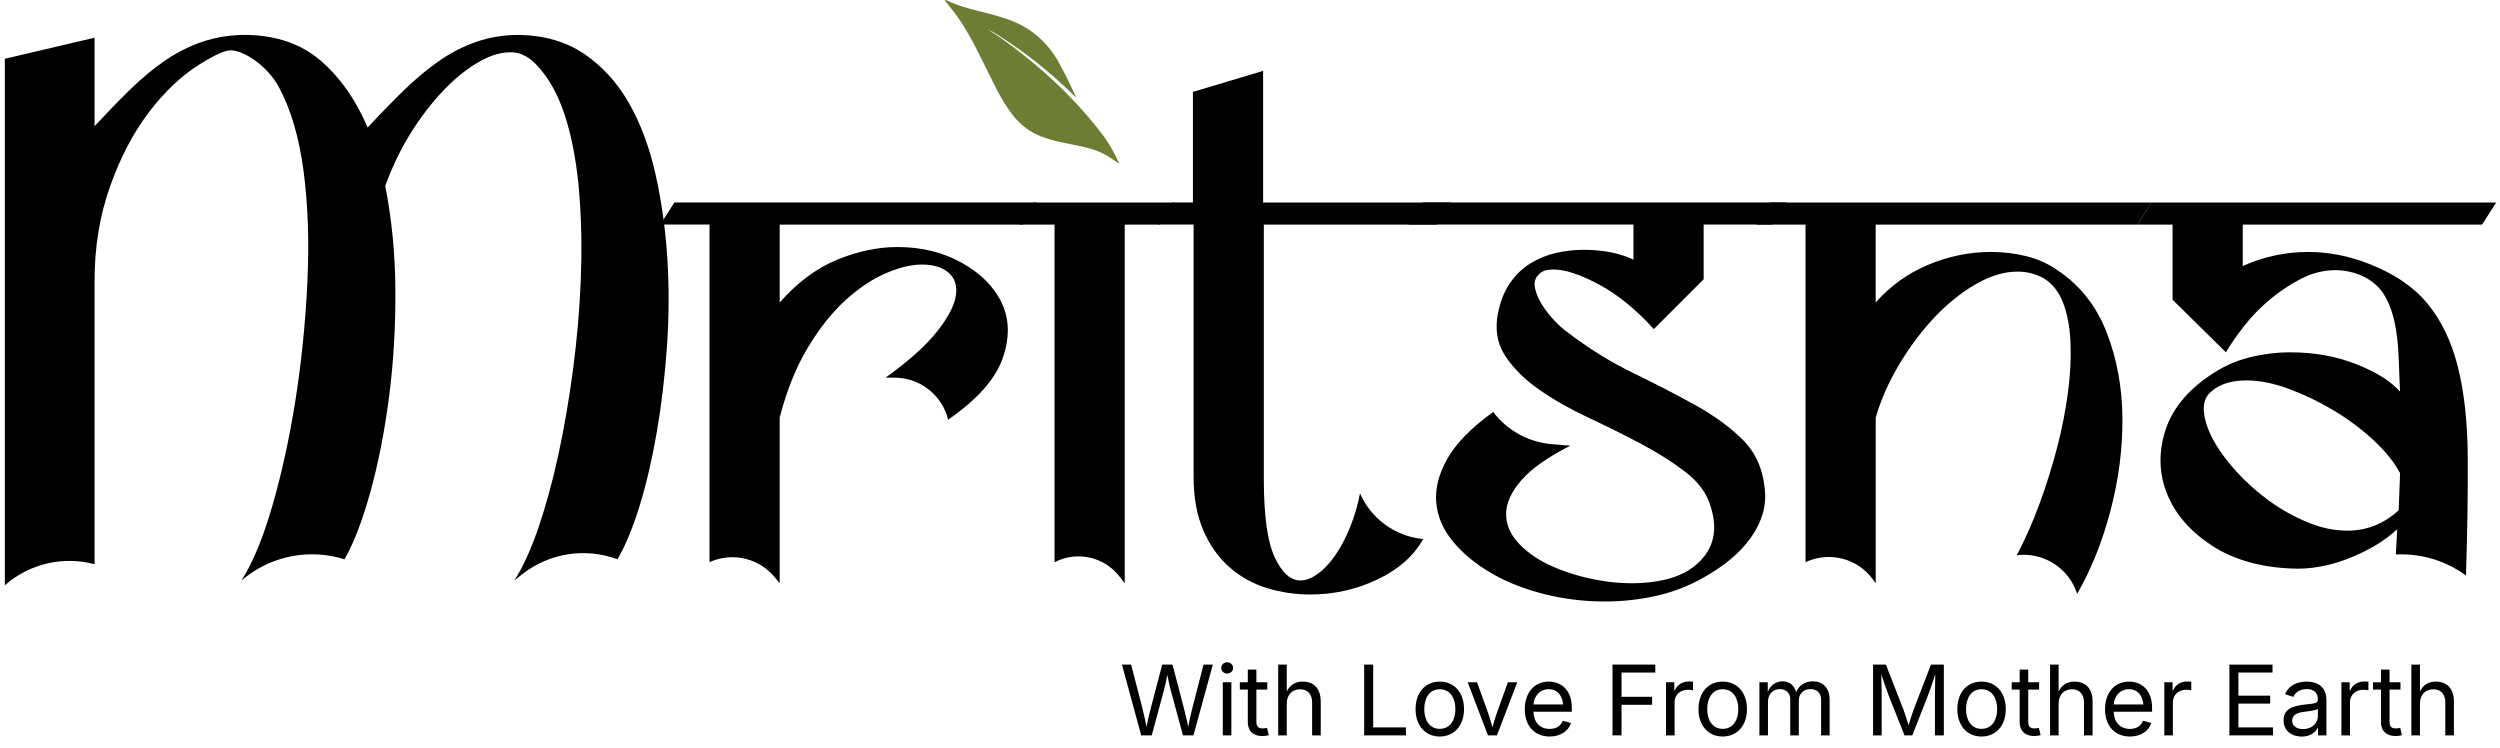
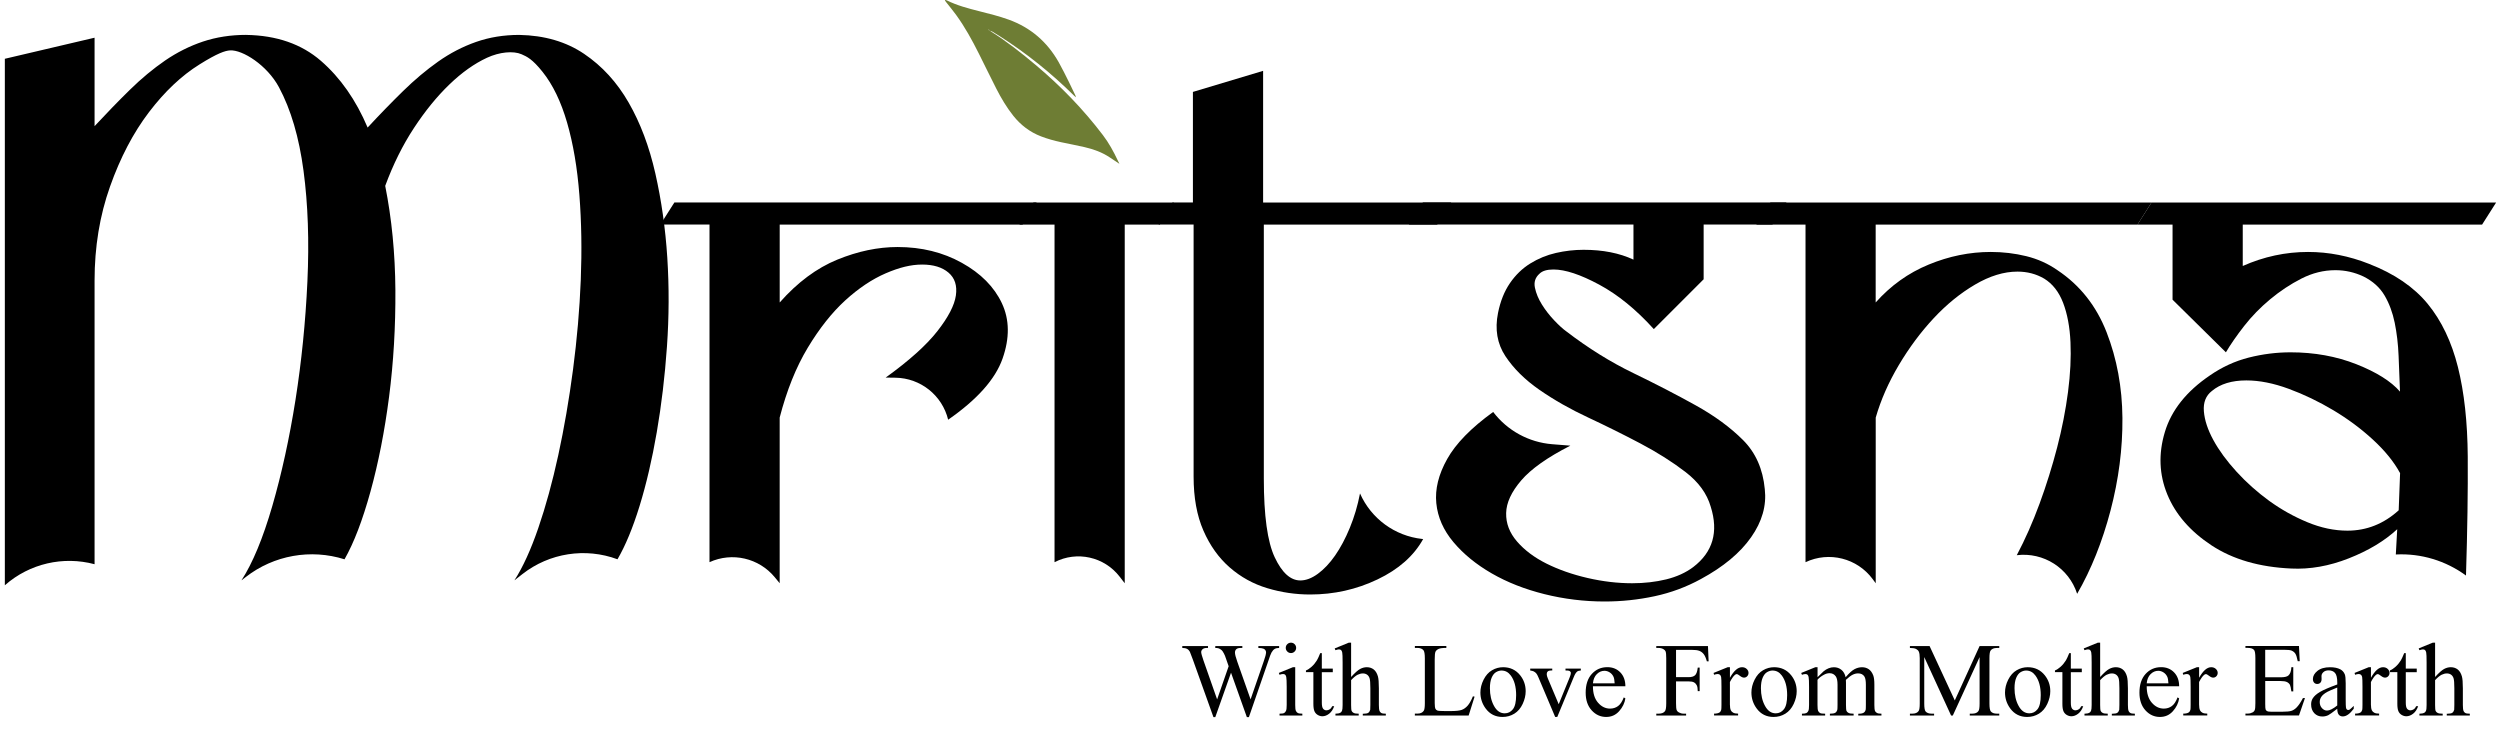
<svg xmlns="http://www.w3.org/2000/svg" id="fainal" viewBox="0 0 1053.45 315.06">
  <defs>
    <style>
      .cls-1 {
-         letter-spacing: .02em;
-       }
- 
-       .cls-2 {
-         letter-spacing: -.02em;
-       }
- 
-       .cls-3 {
        fill: #6e7d34;
-       }
- 
-       .cls-4 {
-         letter-spacing: -.03em;
-       }
- 
-       .cls-5 {
-         font-family: Inter-Regular, Inter;
-         font-size: 41px;
-         font-variation-settings: 'opsz' 14, 'wght' 400;
-       }
- 
-       .cls-6 {
-         letter-spacing: -.02em;
      }
    </style>
  </defs>
  <g>
    <path d="M103.74,14.71c12.81.2,23.32,3.84,31.5,10.94,8.18,7.1,14.74,16.47,19.67,28.1,5.12-5.52,10.11-10.65,14.94-15.38,4.83-4.73,9.76-8.87,14.78-12.42,5.03-3.55,10.35-6.31,15.97-8.28,5.62-1.97,11.69-2.96,18.19-2.96,10.64.2,19.76,2.86,27.35,7.99s13.86,11.98,18.78,20.56c4.93,8.58,8.68,18.54,11.24,29.88,2.56,11.34,4.24,23.17,5.03,35.49.78,12.33.74,24.8-.15,37.42-.88,12.62-2.32,24.66-4.29,36.09-1.97,11.44-4.39,21.79-7.24,31.05-2.86,9.27-5.97,16.76-9.31,22.48h0c-13.52-5.02-28.68-2.66-40.04,6.22l-3.39,2.65c3.55-5.52,6.91-12.87,10.06-22.04,3.15-9.17,5.96-19.42,8.43-30.76,2.46-11.34,4.54-23.37,6.21-36.08,1.67-12.72,2.76-25.29,3.26-37.71.49-12.43.3-24.35-.59-35.79-.88-11.44-2.61-21.59-5.17-30.46-2.57-8.87-6.02-16.02-10.36-21.44-4.34-5.42-6.54-6.38-8.82-7.39-3.44-1.52-9.27-.99-14.59,1.47-5.32,2.47-10.61,6.21-15.82,11.24-5.23,5.03-10.21,11.14-14.94,18.34-4.73,7.2-8.78,15.34-12.12,24.4,2.75,13.8,4.18,28.45,4.29,43.93.09,15.48-.79,30.46-2.66,44.96-1.88,14.49-4.49,27.81-7.84,39.93-3.35,12.13-7,21.64-10.94,28.54h0c-14.23-4.49-29.76-1.72-41.55,7.42l-1.88,1.46c4.73-7.29,9.06-17.75,13.01-31.36,3.94-13.6,7.2-28.49,9.76-44.66,2.55-16.17,4.23-32.79,5.02-49.84.79-17.05.25-32.64-1.63-46.74-1.88-14.1-5.32-25.83-10.35-35.2-5.03-9.36-15.4-15.82-20.56-15.53-2.14.12-5.33,1.18-12.92,5.92-7.59,4.73-14.69,11.44-21.29,20.11-6.61,8.68-12.09,19.13-16.42,31.36-4.34,12.22-6.51,25.43-6.51,39.63v119.5h0c-13.24-3.54-27.38-.26-37.69,8.77l-.12.1V24.77l37.81-8.88v37.27c5.13-5.52,10.11-10.65,14.94-15.38,4.83-4.74,9.76-8.82,14.78-12.28,5.03-3.44,10.36-6.11,15.97-7.99,5.62-1.87,11.69-2.81,18.19-2.81" />
    <path d="M436.81,85.33l-5.92,9.3h-102.34v32.83c7.49-8.48,15.57-14.49,24.26-18.05,8.68-3.55,17.16-5.32,25.43-5.32,10.06,0,19.08,2.22,27.06,6.66,7.99,4.44,13.61,10.11,16.86,17,3.25,6.91,3.35,14.69.29,23.37-3.06,8.68-10.7,17.25-22.92,25.74h0c-2.5-10.27-11.62-17.54-22.18-17.7l-4.14-.06c9.85-7.1,17.1-13.6,21.75-19.52,4.63-5.91,7.24-10.94,7.83-15.08.59-4.14-.44-7.34-3.11-9.62-2.66-2.26-6.36-3.4-11.1-3.4s-9.66,1.23-15.38,3.7c-5.72,2.47-11.39,6.26-17.01,11.38-5.62,5.13-10.89,11.79-15.82,19.97-4.93,8.18-8.87,18-11.83,29.43v69.8l-2.06-2.51c-6.67-8.11-17.96-10.72-27.51-6.36h0s0-142.27,0-142.27h-20.71l5.91-9.3h152.63Z" />
    <path d="M494.64,85.33l-5.92,9.3h-14.78v151.14l-2.15-2.78c-6.47-8.39-18.02-10.96-27.43-6.09h0s0-142.27,0-142.27h-14.79l5.92-9.3h59.15Z" />
    <path d="M502.67,85.33v-46.6l29.58-8.88v55.48h79.27l-5.91,9.3h-73.06v107.08c0,15.57,1.53,26.62,4.59,33.12,3.06,6.51,6.66,9.76,10.8,9.76,2.36,0,4.83-.94,7.39-2.81,2.56-1.88,4.98-4.43,7.25-7.69,2.26-3.25,4.34-7.14,6.21-11.68,1.87-4.54,3.3-9.36,4.29-14.49h0c4.68,10.61,14.66,17.92,26.18,19.18l.43.05c-3.94,7.1-10.35,12.76-19.23,17-8.87,4.24-18.33,6.36-28.39,6.36-6.12,0-12.13-.88-18.05-2.66-5.91-1.77-11.19-4.69-15.83-8.73-4.63-4.04-8.33-9.21-11.09-15.53-2.76-6.31-4.14-13.9-4.14-22.78v-106.19h-14.78l5.91-9.3h8.58Z" />
    <path d="M696.91,138.7c-7.5-8.29-15.18-14.54-23.07-18.78-7.89-4.24-14.29-6.36-19.22-6.36-2.77,0-4.73.59-5.91,1.78-1.78,1.58-2.42,3.55-1.92,5.91.49,2.37,1.48,4.74,2.96,7.1,1.47,2.36,3.2,4.58,5.17,6.65,1.97,2.07,3.64,3.6,5.03,4.59,9.26,7.1,18.68,12.97,28.24,17.59,9.56,4.64,18.34,9.17,26.32,13.61,7.99,4.43,14.64,9.31,19.97,14.64,5.32,5.32,8.38,12.23,9.17,20.7.78,6.9-1.13,13.66-5.77,20.26-4.63,6.61-11.68,12.47-21.15,17.6-6.11,3.35-12.62,5.77-19.52,7.25-6.9,1.48-13.9,2.22-21,2.22-8.68,0-17.16-1.04-25.44-3.11-8.28-2.07-15.68-4.98-22.18-8.73-6.51-3.75-11.88-8.13-16.12-13.16-4.24-5.03-6.65-10.5-7.24-16.42-.59-5.91.93-12.12,4.59-18.63,3.64-6.51,10.1-13.12,19.37-19.82h0c5.98,7.86,15.02,12.8,24.86,13.59l7.67.61c-9.67,4.93-16.57,9.81-20.71,14.65-4.14,4.83-6.26,9.41-6.35,13.75-.1,4.34,1.42,8.33,4.58,11.98,3.15,3.65,7.29,6.76,12.42,9.32,5.13,2.56,10.9,4.58,17.3,6.06,6.41,1.48,12.67,2.22,18.78,2.22,5.12,0,9.91-.55,14.35-1.63,4.43-1.09,8.23-2.81,11.39-5.18,8.28-6.31,10.74-14.79,7.39-25.44-1.59-5.52-5.13-10.4-10.65-14.64-5.52-4.24-11.83-8.23-18.93-11.98-7.1-3.75-14.45-7.4-22.04-10.95-7.6-3.55-14.45-7.44-20.56-11.68-6.11-4.24-10.9-8.98-14.35-14.2-3.45-5.22-4.49-11.29-3.11-18.19.99-4.92,2.66-9.12,5.03-12.57,2.36-3.44,5.22-6.21,8.58-8.29,3.35-2.07,6.95-3.55,10.79-4.43,3.84-.88,7.74-1.33,11.68-1.33,8.09,0,15.09,1.38,21,4.14v-14.79h-94.65l5.92-9.3h153.21l-5.92,9.3h-28.99v23.07l-21,21Z" />
    <path d="M906.62,85.33l-5.92,9.3h-110.33v32.83c6.31-7.1,13.75-12.43,22.33-15.97,8.58-3.55,17.3-5.32,26.18-5.32,5.13,0,10.11.59,14.94,1.77,4.83,1.19,9.21,3.16,13.16,5.92,9.47,6.31,16.37,15.04,20.71,26.18,4.33,11.14,6.55,23.17,6.66,36.08.1,12.92-1.58,25.94-5.03,39.05-3.45,13.11-8.13,24.79-14.05,35.05l-.02-.05c-3.49-10.8-14.15-17.6-25.42-16.22h0c3.55-6.7,6.75-13.95,9.61-21.74,2.86-7.79,5.32-15.68,7.4-23.66,2.07-7.99,3.59-15.78,4.58-23.37.99-7.59,1.33-14.6,1.04-21-.29-6.41-1.33-11.93-3.1-16.57-1.78-4.63-4.44-8.03-7.99-10.21-3.36-1.96-7.1-2.95-11.24-2.95-5.72,0-11.69,1.83-17.89,5.47-6.22,3.65-12.03,8.38-17.45,14.2-5.43,5.82-10.3,12.38-14.64,19.67-4.34,7.3-7.6,14.69-9.76,22.18v69.8l-1.28-1.74c-6.52-8.83-18.37-11.82-28.3-7.13h0s0-142.27,0-142.27h-20.71l5.92-9.3h160.61Z" />
    <path d="M1010.14,223c-5.32,4.93-12.13,9.02-20.41,12.28-8.28,3.26-16.37,4.68-24.25,4.29-13.41-.6-24.6-3.85-33.58-9.76-8.97-5.92-15.18-13.06-18.63-21.44-3.45-8.39-3.8-17.16-1.04-26.33,2.76-9.17,9.07-17.11,18.93-23.81,5.12-3.55,10.59-6.07,16.41-7.55,5.82-1.47,11.69-2.22,17.6-2.22,10.06,0,19.33,1.68,27.8,5.03,8.47,3.35,14.59,7.2,18.34,11.53-.2-5.12-.4-10.15-.59-15.09-.2-4.93-.75-9.56-1.63-13.9-.89-4.33-2.32-8.18-4.29-11.53-1.97-3.35-4.93-6.02-8.88-7.99-3.74-1.77-7.69-2.66-11.83-2.66-4.92,0-9.71,1.18-14.34,3.55-4.63,2.36-9.02,5.28-13.17,8.73-4.14,3.45-7.79,7.2-10.94,11.24-3.15,4.04-5.72,7.74-7.69,11.09l-22.48-22.18v-31.65h-14.79l5.92-9.3h145.22l-5.91,9.3h-100.86v17.45c8.87-3.94,18.04-5.91,27.51-5.91,8.67,0,17.25,1.67,25.74,5.03,10.65,4.14,18.88,9.76,24.7,16.86,5.81,7.1,10.05,15.97,12.72,26.62,2.66,10.65,4.04,23.22,4.14,37.71.1,14.49-.15,31.21-.74,50.13h0c-8.51-6.25-18.91-9.39-29.45-8.88h-.12s.59-10.64.59-10.64ZM1011.33,199.34c-2.56-4.73-6.36-9.41-11.39-14.05-5.03-4.63-10.6-8.77-16.71-12.42-6.11-3.64-12.37-6.66-18.78-9.02-6.41-2.37-12.38-3.55-17.89-3.55-6.11,0-10.95,1.47-14.49,4.43-2.57,1.98-3.7,4.84-3.4,8.58.3,3.75,1.63,7.79,4,12.13,2.36,4.34,5.62,8.78,9.76,13.32,4.14,4.53,8.73,8.62,13.75,12.28,5.03,3.64,10.4,6.65,16.13,9.02,5.71,2.37,11.33,3.55,16.86,3.55,8.08,0,15.28-2.86,21.59-8.58l.59-15.68Z" />
-     <path class="cls-3" d="M417.26,12.93c.09.11.16.24.27.32,6.7,4.19,12.87,9.08,18.91,14.15,10.5,8.82,20,18.6,28.31,29.54,2.51,3.3,4.48,6.9,6.24,10.64.22.46.45.91.72,1.46-1.41-.94-2.73-1.8-4.03-2.68-3.26-2.19-6.87-3.49-10.66-4.36-3.28-.75-6.6-1.38-9.9-2.08-2.88-.62-5.71-1.4-8.46-2.46-4.7-1.81-8.55-4.75-11.68-8.68-2.82-3.55-5.12-7.43-7.18-11.47-2.5-4.91-4.89-9.86-7.36-14.78-2.81-5.61-5.83-11.11-9.52-16.2-1.31-1.82-2.76-3.54-4.14-5.3-.22-.28-.42-.56-.63-.85.03-.06.07-.12.11-.18.22.04.45.04.64.13,4.37,2.18,9.05,3.4,13.74,4.59,4.16,1.05,8.32,2.08,12.37,3.54,9.29,3.34,16.28,9.4,21.12,17.98,1.52,2.7,2.88,5.5,4.27,8.27.94,1.87,1.82,3.77,2.72,5.65.11.24.21.49.21.83-.23-.21-.47-.42-.7-.64-9.66-9.56-20.19-18-31.65-25.29-.96-.61-1.93-1.19-2.9-1.77-.26-.15-.56-.24-.83-.36-.21-.17-.42-.33-.63-.49-.04.06-.07.13-.11.19.25.09.51.19.76.28" />
+     <path class="cls-1" d="M417.26,12.93c.09.11.16.24.27.32,6.7,4.19,12.87,9.08,18.91,14.15,10.5,8.82,20,18.6,28.31,29.54,2.51,3.3,4.48,6.9,6.24,10.64.22.46.45.91.72,1.46-1.41-.94-2.73-1.8-4.03-2.68-3.26-2.19-6.87-3.49-10.66-4.36-3.28-.75-6.6-1.38-9.9-2.08-2.88-.62-5.71-1.4-8.46-2.46-4.7-1.81-8.55-4.75-11.68-8.68-2.82-3.55-5.12-7.43-7.18-11.47-2.5-4.91-4.89-9.86-7.36-14.78-2.81-5.61-5.83-11.11-9.52-16.2-1.31-1.82-2.76-3.54-4.14-5.3-.22-.28-.42-.56-.63-.85.03-.06.07-.12.11-.18.22.04.45.04.64.13,4.37,2.18,9.05,3.4,13.74,4.59,4.16,1.05,8.32,2.08,12.37,3.54,9.29,3.34,16.28,9.4,21.12,17.98,1.52,2.7,2.88,5.5,4.27,8.27.94,1.87,1.82,3.77,2.72,5.65.11.24.21.49.21.83-.23-.21-.47-.42-.7-.64-9.66-9.56-20.19-18-31.65-25.29-.96-.61-1.93-1.19-2.9-1.77-.26-.15-.56-.24-.83-.36-.21-.17-.42-.33-.63-.49-.04.06-.07.13-.11.19.25.09.51.19.76.28" />
  </g>
-   <text class="cls-5" transform="translate(471.71 309.87)">
-     <tspan x="0" y="0">With L</tspan>
-     <tspan class="cls-6" x="122.7" y="0">ov</tspan>
-     <tspan x="168.72" y="0">e </tspan>
-     <tspan class="cls-4" x="204.16" y="0">F</tspan>
-     <tspan class="cls-2" x="227.16" y="0">r</tspan>
-     <tspan x="241.92" y="0">om Mother Ea</tspan>
-     <tspan class="cls-1" x="511.76" y="0">r</tspan>
-     <tspan x="527.83" y="0">th</tspan>
-   </text>
+   <g>
+     <path d="M539,272.23v.8c-.76,0-1.38.14-1.86.41s-.93.78-1.36,1.53c-.29.5-.74,1.71-1.36,3.61l-8.16,23.6h-.86l-6.67-18.72-6.63,18.72h-.78l-8.7-24.31c-.65-1.81-1.06-2.88-1.23-3.22-.29-.55-.68-.95-1.18-1.22-.5-.27-1.17-.4-2.02-.4v-.8h10.84v.8h-.52c-.76,0-1.35.17-1.75.52s-.6.76-.6,1.25.32,1.66.95,3.48l5.76,16.43,4.86-13.97-.86-2.46-.69-1.96c-.3-.72-.64-1.35-1.01-1.9-.19-.27-.42-.5-.69-.69-.36-.26-.72-.45-1.08-.56-.27-.09-.71-.13-1.3-.13v-.8h11.4v.8h-.78c-.81,0-1.4.17-1.77.52s-.56.81-.56,1.4c0,.73.32,2.02.97,3.84l5.61,15.91,5.57-16.13c.63-1.78.95-3.02.95-3.71,0-.33-.1-.64-.31-.93-.21-.29-.47-.49-.79-.6-.55-.2-1.26-.3-2.14-.3v-.8h8.74Z" />
+     <path d="M545.78,281.15v15.89c0,1.24.09,2.06.27,2.47.18.41.45.72.8.92.35.2,1,.3,1.93.3v.78h-9.61v-.78c.96,0,1.61-.09,1.94-.28.33-.19.59-.5.79-.93s.29-1.26.29-2.48v-7.62c0-2.14-.07-3.53-.19-4.17-.1-.46-.26-.78-.48-.96-.22-.18-.51-.27-.88-.27-.4,0-.89.11-1.47.32l-.3-.78,5.96-2.42h.95ZM543.99,270.81c.6,0,1.12.21,1.54.64s.64.94.64,1.54-.21,1.12-.64,1.55-.94.65-1.54.65-1.12-.22-1.55-.65-.65-.95-.65-1.55.21-1.12.64-1.54c.42-.42.95-.64,1.57-.64Z" />
+     <path d="M556.99,275.23v6.5h4.62v1.51h-4.62v12.82c0,1.28.18,2.14.55,2.59s.84.67,1.41.67c.47,0,.94-.15,1.38-.44.45-.29.79-.73,1.04-1.31h.84c-.5,1.41-1.22,2.47-2.14,3.18-.92.71-1.87,1.07-2.85,1.07-.66,0-1.31-.18-1.94-.55-.63-.37-1.1-.89-1.4-1.58-.3-.68-.45-1.74-.45-3.16v-13.3h-3.13v-.71c.79-.32,1.6-.85,2.43-1.61.83-.75,1.57-1.65,2.21-2.69.33-.55.79-1.55,1.38-3h.67Z" />
+     <path d="M569.33,270.81v14.46c1.6-1.76,2.86-2.88,3.8-3.38.94-.5,1.87-.74,2.81-.74,1.12,0,2.09.31,2.89.93.81.62,1.4,1.59,1.79,2.92.27.92.41,2.6.41,5.05v7c0,1.25.1,2.11.3,2.57.14.34.39.62.73.82.35.2.98.3,1.9.3v.78h-9.71v-.78h.45c.92,0,1.56-.14,1.92-.42.36-.28.61-.69.76-1.24.04-.23.06-.91.06-2.03v-7c0-2.16-.11-3.58-.33-4.25-.22-.68-.58-1.18-1.07-1.52-.49-.34-1.08-.51-1.77-.51s-1.44.19-2.2.56c-.76.38-1.68,1.13-2.74,2.27v10.45c0,1.35.08,2.2.23,2.53.15.33.43.61.84.83.41.22,1.12.33,2.13.33v.78h-9.8v-.78c.88,0,1.57-.14,2.07-.41.29-.14.52-.42.69-.82.17-.4.26-1.22.26-2.46v-17.9c0-2.26-.05-3.65-.16-4.17-.11-.52-.27-.87-.5-1.06-.22-.19-.52-.28-.9-.28-.3,0-.79.12-1.47.34l-.3-.75,5.92-2.42h.99Z" />
+     <path d="M620.65,293.41l.71.15-2.5,7.94h-22.67v-.8h1.1c1.24,0,2.12-.4,2.66-1.21.3-.46.45-1.53.45-3.2v-18.89c0-1.83-.2-2.97-.6-3.43-.56-.63-1.4-.95-2.5-.95h-1.1v-.8h13.26v.8c-1.55-.01-2.64.13-3.27.43-.63.3-1.05.68-1.29,1.14-.23.46-.34,1.56-.34,3.3v18.39c0,1.2.11,2.02.34,2.46.17.3.44.53.8.67s1.48.22,3.37.22h2.14c2.25,0,3.82-.17,4.73-.5.91-.33,1.73-.92,2.48-1.76.75-.84,1.5-2.17,2.25-3.98Z" />
+     <path d="M633.37,281.15c2.99,0,5.4,1.14,7.21,3.41,1.54,1.94,2.31,4.17,2.31,6.69,0,1.77-.42,3.56-1.27,5.38s-2.02,3.18-3.51,4.1-3.15,1.38-4.98,1.38c-2.98,0-5.35-1.19-7.1-3.56-1.48-2-2.22-4.25-2.22-6.74,0-1.81.45-3.62,1.35-5.41.9-1.79,2.08-3.12,3.55-3.97,1.47-.86,3.02-1.28,4.66-1.28ZM632.7,282.55c-.76,0-1.53.23-2.3.68-.77.45-1.39,1.25-1.87,2.39-.48,1.14-.71,2.6-.71,4.38,0,2.88.57,5.36,1.72,7.45,1.14,2.09,2.65,3.13,4.52,3.13,1.4,0,2.55-.58,3.45-1.73.91-1.15,1.36-3.13,1.36-5.94,0-3.51-.76-6.28-2.27-8.29-1.02-1.38-2.32-2.07-3.91-2.07Z" />
+     <path d="M644.79,281.73h9.3v.8h-.6c-.56,0-.99.14-1.29.41-.29.27-.44.64-.44,1.1,0,.5.15,1.1.45,1.79l4.6,10.92,4.62-11.33c.33-.81.5-1.42.5-1.83,0-.2-.06-.37-.17-.5-.16-.22-.36-.36-.6-.44-.25-.08-.74-.12-1.49-.12v-.8h6.46v.8c-.75.06-1.27.21-1.55.45-.5.43-.96,1.15-1.36,2.16l-7.02,16.97h-.88l-7.06-16.69c-.32-.78-.62-1.33-.91-1.67-.29-.34-.65-.62-1.1-.85-.25-.13-.73-.25-1.45-.37v-.8Z" />
+     <path d="M671.23,289.18c-.01,2.94.7,5.24,2.14,6.91,1.44,1.67,3.13,2.5,5.07,2.5,1.29,0,2.42-.36,3.38-1.07.96-.71,1.76-1.93,2.41-3.66l.67.43c-.3,1.97-1.18,3.77-2.63,5.39-1.45,1.62-3.27,2.43-5.46,2.43-2.38,0-4.41-.92-6.1-2.77-1.69-1.85-2.54-4.33-2.54-7.46,0-3.38.87-6.02,2.6-7.91,1.73-1.89,3.91-2.84,6.53-2.84,2.22,0,4.04.73,5.46,2.19,1.42,1.46,2.14,3.42,2.14,5.86h-13.67ZM671.23,287.93h9.15c-.07-1.27-.22-2.16-.45-2.68-.36-.81-.9-1.44-1.61-1.9-.71-.46-1.46-.69-2.23-.69-1.19,0-2.26.46-3.21,1.39-.94.93-1.49,2.22-1.65,3.88Z" />
+     <path d="M706.25,273.83v11.51h5.33c1.22,0,2.12-.27,2.69-.81.57-.54.95-1.61,1.13-3.21h.8v9.91h-.8c-.01-1.14-.16-1.97-.44-2.5-.28-.53-.67-.93-1.17-1.2-.5-.27-1.23-.4-2.21-.4h-5.33v9.2c0,1.48.09,2.46.28,2.94.14.36.45.67.91.93.63.34,1.3.52,1.99.52h1.06v.8h-12.56v-.8h1.04c1.21,0,2.09-.35,2.63-1.06.34-.46.52-1.57.52-3.33v-18.91c0-1.48-.09-2.46-.28-2.94-.14-.36-.44-.67-.89-.93-.62-.35-1.28-.52-1.99-.52h-1.04v-.8h21.78l.28,6.43h-.75c-.38-1.37-.81-2.37-1.31-3.01-.5-.64-1.11-1.1-1.83-1.39s-1.85-.43-3.38-.43h-6.45Z" />
+     <path d="M728.96,281.15v4.45c1.66-2.96,3.35-4.45,5.09-4.45.79,0,1.45.24,1.96.72.52.48.78,1.04.78,1.67,0,.56-.19,1.04-.56,1.42-.37.39-.82.58-1.34.58s-1.07-.25-1.7-.74c-.63-.5-1.09-.75-1.39-.75-.26,0-.54.14-.84.43-.65.59-1.32,1.56-2.01,2.91v9.48c0,1.09.14,1.92.41,2.48.19.39.52.71.99.97.48.26,1.16.39,2.05.39v.78h-10.12v-.78c1.01,0,1.76-.16,2.25-.47.36-.23.61-.6.75-1.1.07-.24.11-.94.11-2.09v-7.66c0-2.3-.05-3.67-.14-4.11-.09-.44-.27-.76-.52-.96-.25-.2-.57-.3-.94-.3-.45,0-.95.11-1.51.32l-.22-.78,5.98-2.42h.91Z" />
+     <path d="M747.57,281.15c2.99,0,5.4,1.14,7.21,3.41,1.54,1.94,2.31,4.17,2.31,6.69,0,1.77-.42,3.56-1.27,5.38s-2.02,3.18-3.51,4.1-3.15,1.38-4.98,1.38c-2.98,0-5.35-1.19-7.1-3.56-1.48-2-2.22-4.25-2.22-6.74,0-1.81.45-3.62,1.35-5.41.9-1.79,2.08-3.12,3.55-3.97,1.47-.86,3.02-1.28,4.66-1.28ZM746.9,282.55c-.76,0-1.53.23-2.3.68-.77.45-1.39,1.25-1.87,2.39-.48,1.14-.71,2.6-.71,4.38,0,2.88.57,5.36,1.72,7.45,1.14,2.09,2.65,3.13,4.52,3.13,1.4,0,2.55-.58,3.45-1.73.91-1.15,1.36-3.13,1.36-5.94,0-3.51-.76-6.28-2.27-8.29-1.02-1.38-2.32-2.07-3.91-2.07Z" />
+     <path d="M765.87,285.36c1.44-1.44,2.29-2.27,2.55-2.48.65-.55,1.35-.97,2.09-1.27.75-.3,1.49-.45,2.22-.45,1.24,0,2.3.36,3.19,1.08s1.49,1.76,1.79,3.13c1.48-1.73,2.73-2.86,3.76-3.4,1.02-.54,2.07-.81,3.15-.81s1.98.27,2.8.81c.81.54,1.46,1.42,1.93,2.64.32.83.47,2.14.47,3.93v8.51c0,1.24.09,2.09.28,2.55.14.32.41.59.8.81.39.22,1.02.33,1.9.33v.78h-9.76v-.78h.41c.85,0,1.51-.17,1.99-.5.33-.23.57-.6.71-1.1.06-.24.09-.94.09-2.09v-8.51c0-1.61-.19-2.75-.58-3.41-.56-.92-1.46-1.38-2.7-1.38-.76,0-1.53.19-2.3.57-.77.38-1.7,1.09-2.8,2.13l-.04.24.04.93v9.43c0,1.35.08,2.2.23,2.53.15.33.44.61.85.83.42.22,1.13.33,2.14.33v.78h-10v-.78c1.09,0,1.85-.13,2.26-.39.41-.26.69-.65.85-1.17.07-.25.11-.96.11-2.14v-8.51c0-1.61-.24-2.77-.71-3.48-.63-.92-1.52-1.38-2.66-1.38-.78,0-1.55.21-2.31.63-1.19.63-2.12,1.35-2.76,2.14v10.6c0,1.29.09,2.14.27,2.53.18.39.45.68.8.88s1.07.29,2.15.29v.78h-9.78v-.78c.91,0,1.54-.1,1.9-.29.36-.19.63-.5.82-.93.19-.42.28-1.25.28-2.47v-7.56c0-2.17-.06-3.58-.19-4.21-.1-.47-.26-.8-.47-.98-.22-.18-.51-.27-.88-.27-.4,0-.89.11-1.45.32l-.32-.78,5.96-2.42h.93v4.21Z" />
+     <path d="M822.15,301.51l-11.31-24.63v19.56c0,1.8.19,2.92.58,3.37.53.6,1.38.91,2.53.91h1.04v.8h-10.19v-.8h1.04c1.24,0,2.12-.37,2.63-1.12.32-.46.47-1.51.47-3.15v-19.13c0-1.3-.14-2.23-.43-2.81-.2-.42-.57-.77-1.11-1.05-.54-.28-1.41-.42-2.6-.42v-.8h8.29l10.62,22.91,10.45-22.91h8.29v.8h-1.01c-1.25,0-2.14.37-2.66,1.12-.32.46-.47,1.51-.47,3.15v19.13c0,1.8.2,2.92.6,3.37.53.6,1.37.91,2.53.91h1.01v.8h-12.43v-.8h1.04c1.25,0,2.13-.37,2.63-1.12.32-.46.47-1.51.47-3.15v-19.56l-11.29,24.63h-.71Z" />
+     <path d="M854.43,281.15c2.99,0,5.4,1.14,7.21,3.41,1.54,1.94,2.31,4.17,2.31,6.69,0,1.77-.42,3.56-1.27,5.38s-2.02,3.18-3.51,4.1-3.15,1.38-4.98,1.38c-2.98,0-5.35-1.19-7.1-3.56-1.48-2-2.22-4.25-2.22-6.74,0-1.81.45-3.62,1.35-5.41.9-1.79,2.08-3.12,3.55-3.97,1.47-.86,3.02-1.28,4.66-1.28ZM853.76,282.55c-.76,0-1.53.23-2.3.68-.77.45-1.39,1.25-1.87,2.39-.48,1.14-.71,2.6-.71,4.38,0,2.88.57,5.36,1.72,7.45,1.14,2.09,2.65,3.13,4.52,3.13,1.4,0,2.55-.58,3.45-1.73.91-1.15,1.36-3.13,1.36-5.94,0-3.51-.76-6.28-2.27-8.29-1.02-1.38-2.32-2.07-3.91-2.07Z" />
+     <path d="M872.61,275.23v6.5h4.62v1.51h-4.62v12.82c0,1.28.18,2.14.55,2.59s.84.67,1.41.67c.47,0,.94-.15,1.38-.44.45-.29.79-.73,1.04-1.31h.84c-.5,1.41-1.22,2.47-2.14,3.18-.92.71-1.87,1.07-2.85,1.07-.66,0-1.31-.18-1.94-.55-.63-.37-1.1-.89-1.4-1.58-.3-.68-.45-1.74-.45-3.16v-13.3h-3.13v-.71c.79-.32,1.6-.85,2.43-1.61.83-.75,1.57-1.65,2.21-2.69.33-.55.79-1.55,1.38-3h.67Z" />
+     <path d="M884.96,270.81v14.46c1.6-1.76,2.86-2.88,3.8-3.38.94-.5,1.87-.74,2.81-.74,1.12,0,2.09.31,2.89.93.81.62,1.4,1.59,1.79,2.92.27.92.41,2.6.41,5.05v7c0,1.25.1,2.11.3,2.57.14.34.39.62.73.82.35.2.98.3,1.9.3v.78h-9.71v-.78h.45c.92,0,1.56-.14,1.92-.42.36-.28.61-.69.76-1.24.04-.23.06-.91.06-2.03v-7c0-2.16-.11-3.58-.33-4.25-.22-.68-.58-1.18-1.07-1.52-.49-.34-1.08-.51-1.77-.51s-1.44.19-2.2.56c-.76.38-1.68,1.13-2.74,2.27v10.45c0,1.35.08,2.2.23,2.53.15.33.43.61.84.83.41.22,1.12.33,2.13.33v.78h-9.8v-.78c.88,0,1.57-.14,2.07-.41.29-.14.52-.42.69-.82.17-.4.26-1.22.26-2.46v-17.9c0-2.26-.05-3.65-.16-4.17-.11-.52-.27-.87-.5-1.06-.22-.19-.52-.28-.9-.28-.3,0-.79.12-1.47.34l-.3-.75,5.92-2.42h.99Z" />
+     <path d="M904.58,289.18c-.01,2.94.7,5.24,2.14,6.91,1.44,1.67,3.13,2.5,5.07,2.5,1.29,0,2.42-.36,3.38-1.07.96-.71,1.76-1.93,2.41-3.66l.67.43c-.3,1.97-1.18,3.77-2.63,5.39-1.45,1.62-3.27,2.43-5.46,2.43-2.38,0-4.41-.92-6.1-2.77-1.69-1.85-2.54-4.33-2.54-7.46,0-3.38.87-6.02,2.6-7.91,1.73-1.89,3.91-2.84,6.53-2.84,2.22,0,4.04.73,5.46,2.19,1.42,1.46,2.14,3.42,2.14,5.86h-13.67ZM904.58,287.93h9.15c-.07-1.27-.22-2.16-.45-2.68-.36-.81-.9-1.44-1.61-1.9-.71-.46-1.46-.69-2.23-.69-1.19,0-2.26.46-3.21,1.39-.94.93-1.49,2.22-1.65,3.88Z" />
+     <path d="M926.66,281.15v4.45c1.66-2.96,3.35-4.45,5.09-4.45.79,0,1.45.24,1.96.72.52.48.78,1.04.78,1.67,0,.56-.19,1.04-.56,1.42-.37.39-.82.58-1.34.58s-1.07-.25-1.7-.74c-.63-.5-1.09-.75-1.39-.75-.26,0-.54.14-.84.43-.65.59-1.32,1.56-2.01,2.91v9.48c0,1.09.14,1.92.41,2.48.19.39.52.71.99.97.48.26,1.16.39,2.05.39v.78h-10.12v-.78c1.01,0,1.76-.16,2.25-.47.36-.23.61-.6.75-1.1.07-.24.11-.94.11-2.09v-7.66c0-2.3-.05-3.67-.14-4.11-.09-.44-.27-.76-.52-.96-.25-.2-.57-.3-.94-.3-.45,0-.95.11-1.51.32l-.22-.78,5.98-2.42h.91Z" />
+     <path d="M954.51,273.83v11.57h6.43c1.67,0,2.79-.25,3.35-.76.75-.66,1.17-1.83,1.25-3.5h.8v10.19h-.8c-.2-1.42-.4-2.34-.6-2.74-.26-.5-.68-.9-1.27-1.19-.59-.29-1.5-.43-2.72-.43h-6.43v9.65c0,1.29.06,2.08.17,2.36.12.28.32.5.6.67s.83.25,1.64.25h4.97c1.66,0,2.86-.12,3.61-.35.75-.23,1.47-.68,2.16-1.36.89-.89,1.81-2.24,2.74-4.04h.86l-2.53,7.34h-22.56v-.8h1.04c.69,0,1.34-.17,1.96-.5.46-.23.77-.58.94-1.04.17-.46.25-1.4.25-2.83v-19.02c0-1.86-.19-3-.56-3.43-.52-.58-1.38-.86-2.59-.86h-1.04v-.8h22.56l.32,6.41h-.84c-.3-1.54-.64-2.6-1-3.17-.37-.58-.91-1.01-1.63-1.32-.58-.22-1.59-.32-3.04-.32h-8.03Z" />
+     <path d="M984.87,298.66c-2.03,1.57-3.3,2.48-3.82,2.72-.78.36-1.6.54-2.48.54-1.37,0-2.49-.47-3.38-1.4-.88-.94-1.33-2.17-1.33-3.69,0-.96.22-1.8.65-2.5.59-.98,1.62-1.9,3.08-2.76s3.89-1.91,7.29-3.15v-.78c0-1.97-.31-3.33-.94-4.06-.63-.73-1.54-1.1-2.73-1.1-.91,0-1.63.25-2.16.73-.55.49-.82,1.05-.82,1.68l.04,1.25c0,.66-.17,1.17-.51,1.53s-.78.54-1.33.54-.97-.19-1.31-.56-.51-.89-.51-1.53c0-1.24.63-2.38,1.9-3.41s3.04-1.55,5.33-1.55c1.76,0,3.2.29,4.32.88.85.45,1.48,1.14,1.88,2.09.26.62.39,1.89.39,3.8v6.71c0,1.89.04,3.04.11,3.46.07.42.19.71.36.85.17.14.36.22.57.22.23,0,.43-.05.6-.15.3-.19.88-.71,1.75-1.58v1.21c-1.61,2.16-3.15,3.24-4.62,3.24-.71,0-1.27-.25-1.68-.73-.42-.49-.63-1.32-.65-2.5ZM984.87,297.25v-7.53c-2.17.86-3.58,1.48-4.21,1.83-1.14.63-1.95,1.29-2.44,1.99-.49.69-.73,1.45-.73,2.27,0,1.04.31,1.9.93,2.58s1.33,1.03,2.14,1.03c1.09,0,2.53-.72,4.32-2.16Z" />
+     <path d="M999.07,281.15v4.45c1.66-2.96,3.35-4.45,5.09-4.45.79,0,1.45.24,1.96.72.52.48.78,1.04.78,1.67,0,.56-.19,1.04-.56,1.42-.37.39-.82.58-1.34.58s-1.07-.25-1.7-.74c-.63-.5-1.09-.75-1.39-.75-.26,0-.54.14-.84.43-.65.59-1.32,1.56-2.01,2.91v9.48c0,1.09.14,1.92.41,2.48.19.39.52.71.99.97.48.26,1.16.39,2.05.39v.78h-10.12v-.78c1.01,0,1.76-.16,2.25-.47.36-.23.61-.6.75-1.1.07-.24.11-.94.11-2.09v-7.66c0-2.3-.05-3.67-.14-4.11-.09-.44-.27-.76-.52-.96-.25-.2-.57-.3-.94-.3-.45,0-.95.11-1.51.32l-.22-.78,5.98-2.42h.91Z" />
+     <path d="M1013.75,275.23v6.5h4.62v1.51h-4.62v12.82c0,1.28.18,2.14.55,2.59s.84.67,1.41.67c.47,0,.94-.15,1.38-.44.45-.29.79-.73,1.04-1.31h.84c-.5,1.41-1.22,2.47-2.14,3.18-.92.71-1.87,1.07-2.85,1.07-.66,0-1.31-.18-1.94-.55-.63-.37-1.1-.89-1.4-1.58-.3-.68-.45-1.74-.45-3.16v-13.3h-3.13v-.71c.79-.32,1.6-.85,2.43-1.61.83-.75,1.57-1.65,2.21-2.69.33-.55.79-1.55,1.38-3h.67Z" />
+     <path d="M1026.1,270.81v14.46c1.6-1.76,2.86-2.88,3.8-3.38.94-.5,1.87-.74,2.81-.74,1.12,0,2.09.31,2.89.93.81.62,1.4,1.59,1.79,2.92.27.92.41,2.6.41,5.05v7c0,1.25.1,2.11.3,2.57.14.34.39.62.73.82.35.2.98.3,1.9.3v.78h-9.71v-.78h.45c.92,0,1.56-.14,1.92-.42.36-.28.61-.69.76-1.24.04-.23.06-.91.06-2.03v-7c0-2.16-.11-3.58-.33-4.25-.22-.68-.58-1.18-1.07-1.52-.49-.34-1.08-.51-1.77-.51s-1.44.19-2.2.56c-.76.38-1.68,1.13-2.74,2.27v10.45c0,1.35.08,2.2.23,2.53.15.33.43.61.84.83.41.22,1.12.33,2.13.33v.78h-9.8v-.78c.88,0,1.57-.14,2.07-.41.29-.14.52-.42.69-.82.17-.4.26-1.22.26-2.46v-17.9c0-2.26-.05-3.65-.16-4.17-.11-.52-.27-.87-.5-1.06-.22-.19-.52-.28-.9-.28-.3,0-.79.12-1.47.34l-.3-.75,5.92-2.42h.99Z" />
+   </g>
</svg>
